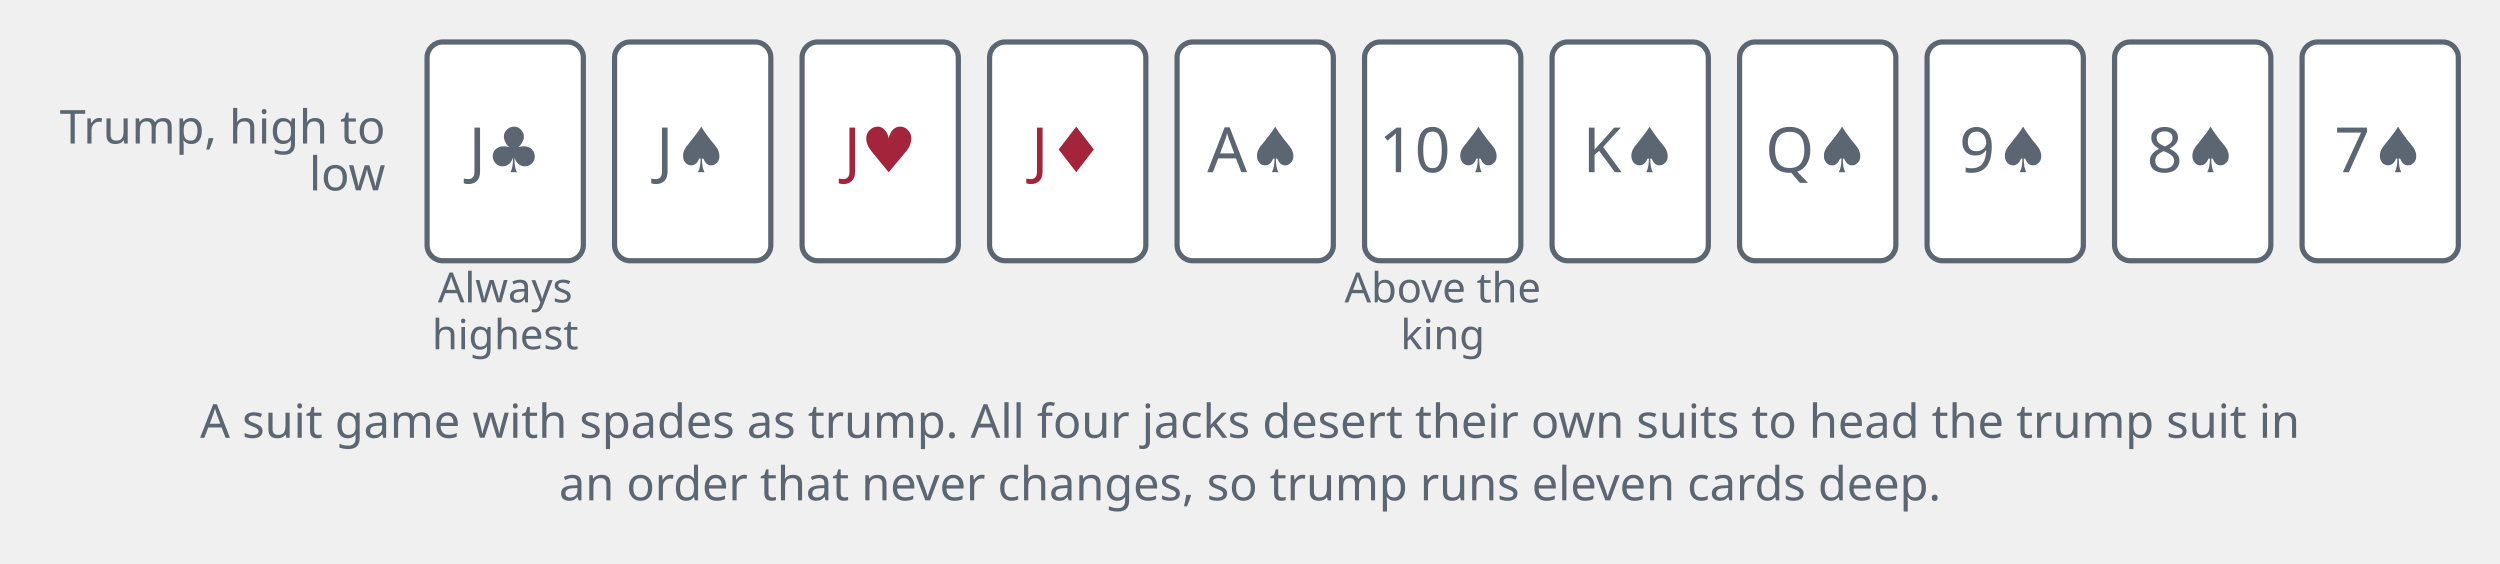
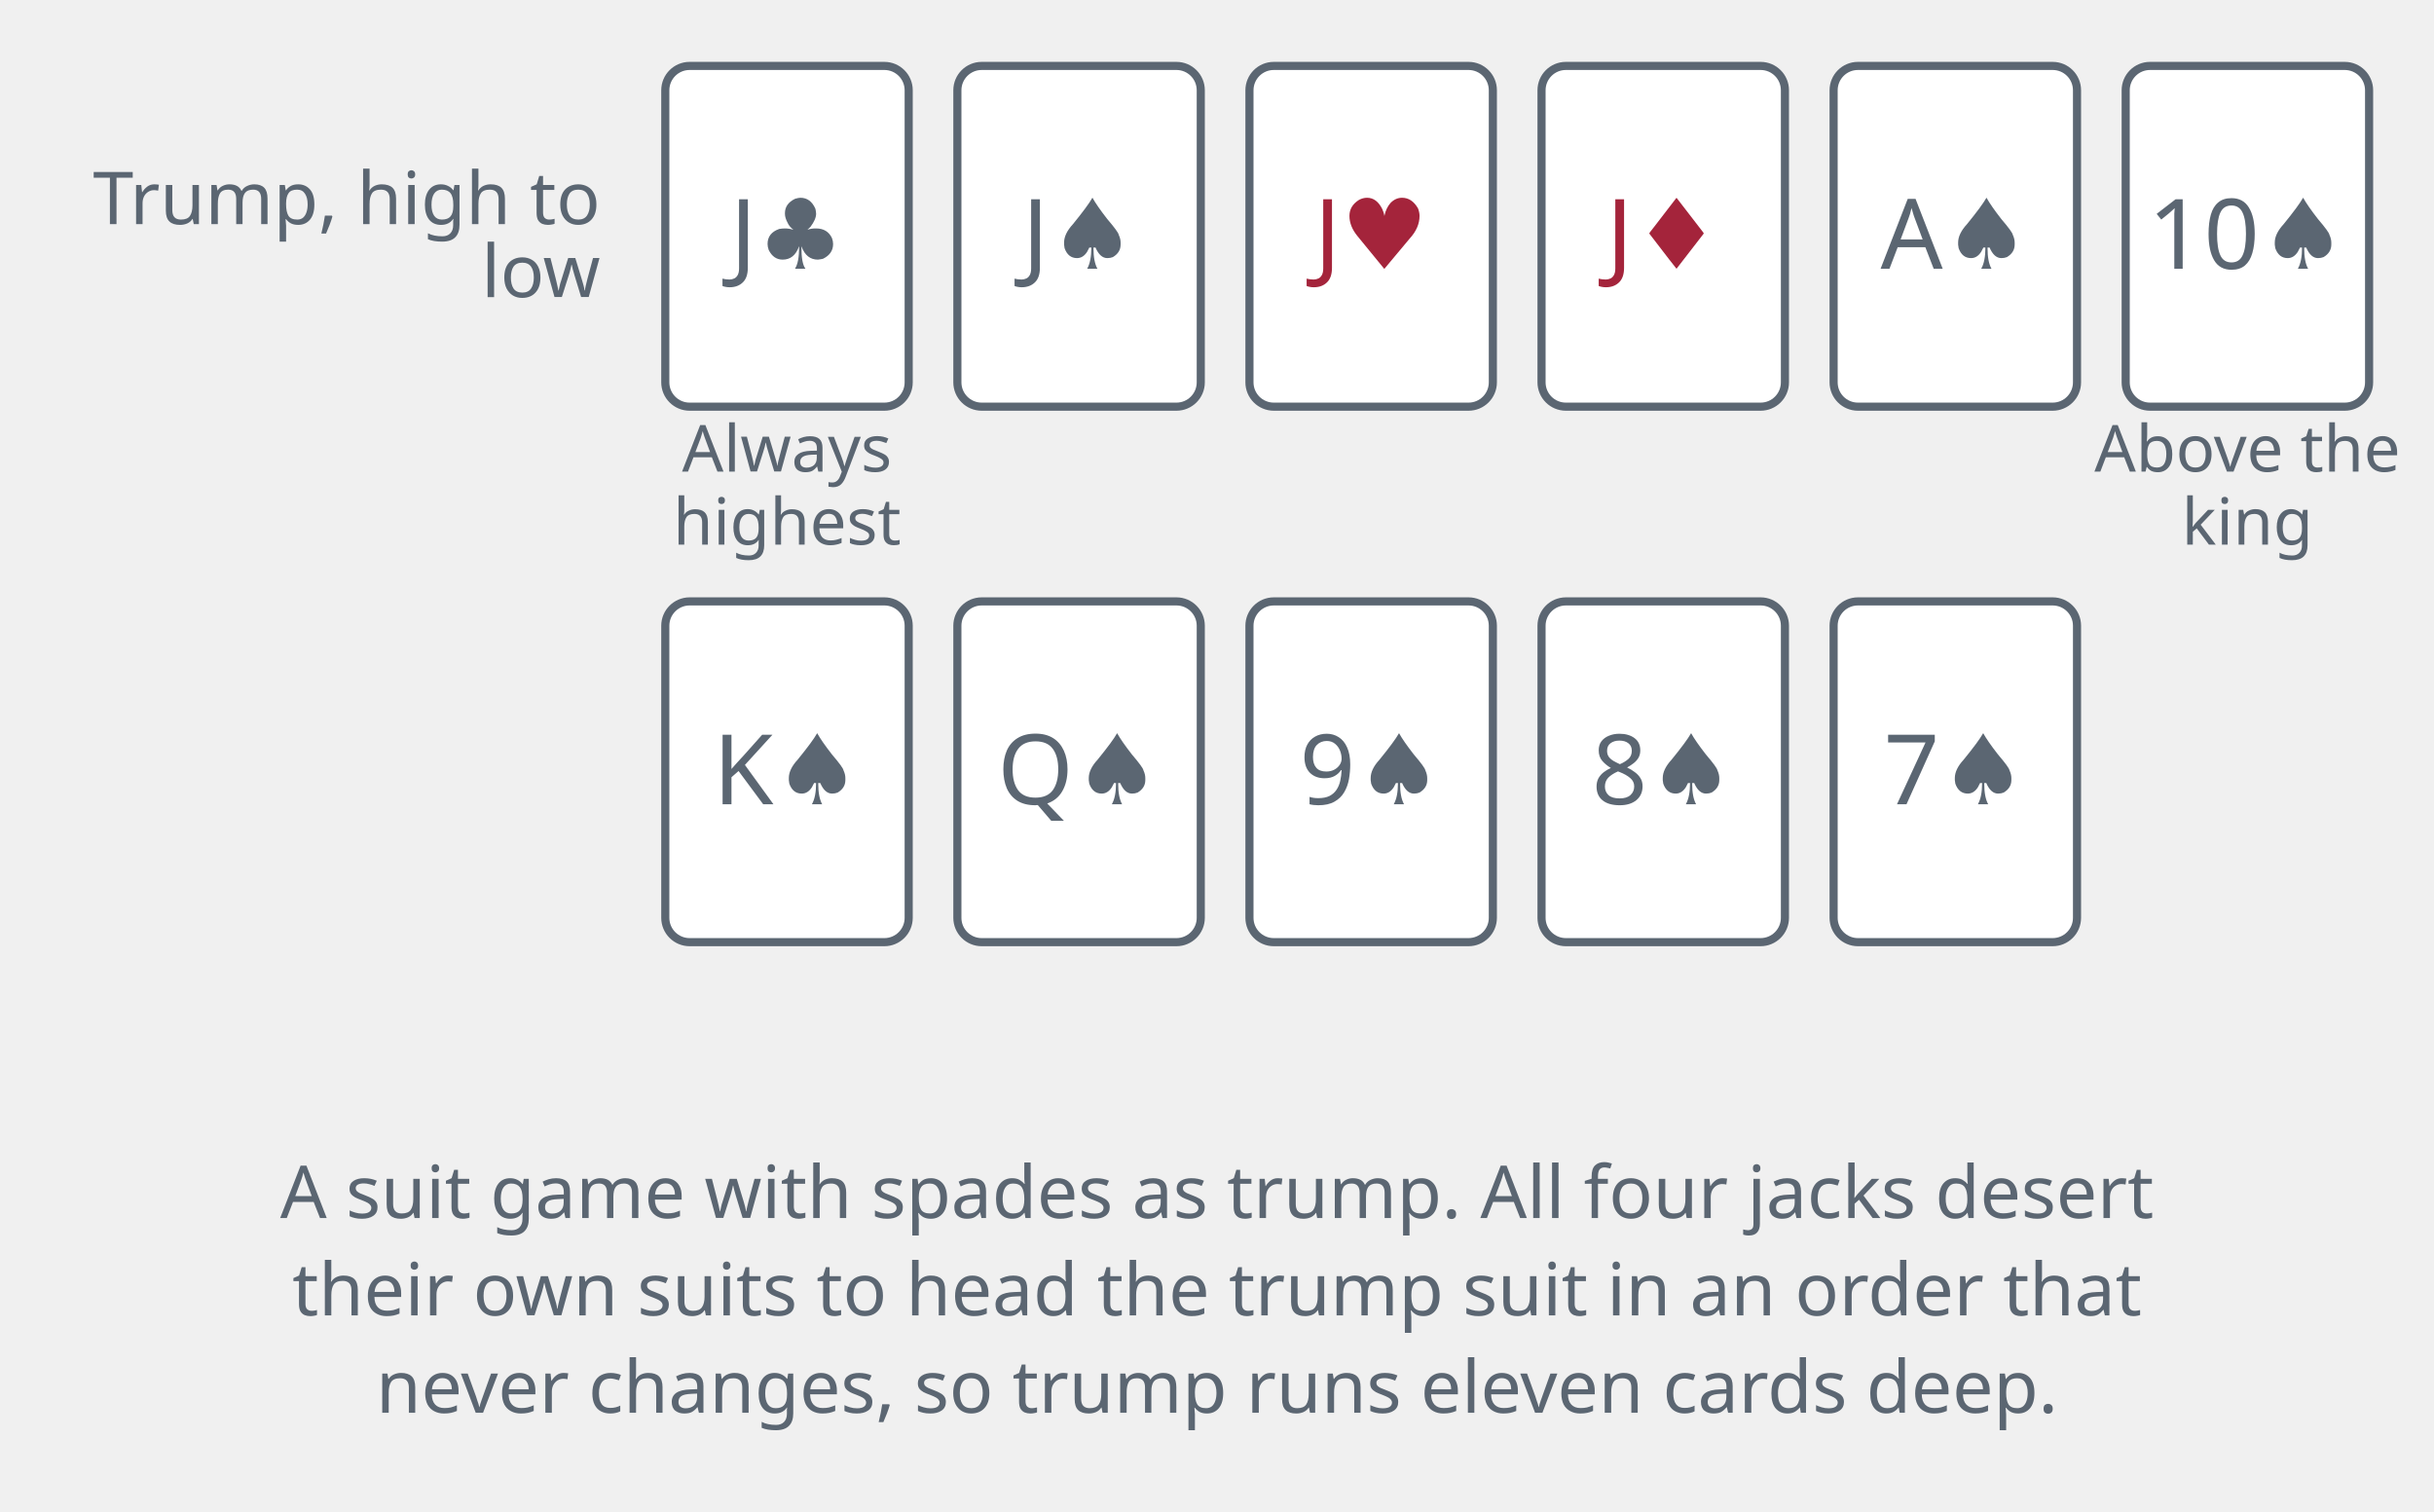
- <svg xmlns="http://www.w3.org/2000/svg" viewBox="0 0 480 108" width="768" height="173" role="img" aria-label="Skat: A suit game with spades as trump. All four jacks desert their own suits to head the trump suit in an order that never changes, so trump runs eleven cards deep.">
+ <svg xmlns="http://www.w3.org/2000/svg" viewBox="0 0 300 186" width="480" height="298" role="img" aria-label="Skat: A suit game with spades as trump. All four jacks desert their own suits to head the trump suit in an order that never changes, so trump runs eleven cards deep.">
  <rect x="82.0" y="8.0" width="30" height="42" rx="3" fill="#ffffff" stroke="#5b6672" stroke-width="1" />
  <text x="97.0" y="33.0" text-anchor="middle" font-family="system-ui, sans-serif" font-size="12" fill="#5b6672">J♣</text>
  <text x="97.0" y="58.0" text-anchor="middle" font-family="system-ui, sans-serif" font-size="8" fill="#5b6672">Always</text>
  <text x="97.0" y="67.0" text-anchor="middle" font-family="system-ui, sans-serif" font-size="8" fill="#5b6672">highest</text>
  <rect x="118.0" y="8.0" width="30" height="42" rx="3" fill="#ffffff" stroke="#5b6672" stroke-width="1" />
  <text x="133.0" y="33.0" text-anchor="middle" font-family="system-ui, sans-serif" font-size="12" fill="#5b6672">J♠</text>
  <rect x="154.0" y="8.0" width="30" height="42" rx="3" fill="#ffffff" stroke="#5b6672" stroke-width="1" />
  <text x="169.0" y="33.0" text-anchor="middle" font-family="system-ui, sans-serif" font-size="12" fill="#a4243b">J♥</text>
  <rect x="190.0" y="8.0" width="30" height="42" rx="3" fill="#ffffff" stroke="#5b6672" stroke-width="1" />
  <text x="205.0" y="33.0" text-anchor="middle" font-family="system-ui, sans-serif" font-size="12" fill="#a4243b">J♦</text>
  <rect x="226.0" y="8.0" width="30" height="42" rx="3" fill="#ffffff" stroke="#5b6672" stroke-width="1" />
  <text x="241.0" y="33.0" text-anchor="middle" font-family="system-ui, sans-serif" font-size="12" fill="#5b6672">A♠</text>
  <rect x="262.0" y="8.0" width="30" height="42" rx="3" fill="#ffffff" stroke="#5b6672" stroke-width="1" />
  <text x="277.0" y="33.0" text-anchor="middle" font-family="system-ui, sans-serif" font-size="12" fill="#5b6672">10♠</text>
  <text x="277.0" y="58.0" text-anchor="middle" font-family="system-ui, sans-serif" font-size="8" fill="#5b6672">Above the</text>
  <text x="277.0" y="67.0" text-anchor="middle" font-family="system-ui, sans-serif" font-size="8" fill="#5b6672">king</text>
-   <rect x="298.0" y="8.0" width="30" height="42" rx="3" fill="#ffffff" stroke="#5b6672" stroke-width="1" />
-   <text x="313.0" y="33.0" text-anchor="middle" font-family="system-ui, sans-serif" font-size="12" fill="#5b6672">K♠</text>
-   <rect x="334.0" y="8.0" width="30" height="42" rx="3" fill="#ffffff" stroke="#5b6672" stroke-width="1" />
-   <text x="349.0" y="33.0" text-anchor="middle" font-family="system-ui, sans-serif" font-size="12" fill="#5b6672">Q♠</text>
-   <rect x="370.0" y="8.0" width="30" height="42" rx="3" fill="#ffffff" stroke="#5b6672" stroke-width="1" />
-   <text x="385.0" y="33.0" text-anchor="middle" font-family="system-ui, sans-serif" font-size="12" fill="#5b6672">9♠</text>
-   <rect x="406.0" y="8.0" width="30" height="42" rx="3" fill="#ffffff" stroke="#5b6672" stroke-width="1" />
-   <text x="421.0" y="33.0" text-anchor="middle" font-family="system-ui, sans-serif" font-size="12" fill="#5b6672">8♠</text>
-   <rect x="442.0" y="8.0" width="30" height="42" rx="3" fill="#ffffff" stroke="#5b6672" stroke-width="1" />
-   <text x="457.0" y="33.0" text-anchor="middle" font-family="system-ui, sans-serif" font-size="12" fill="#5b6672">7♠</text>
+   <rect x="82.0" y="74.0" width="30" height="42" rx="3" fill="#ffffff" stroke="#5b6672" stroke-width="1" />
+   <text x="97.0" y="99.0" text-anchor="middle" font-family="system-ui, sans-serif" font-size="12" fill="#5b6672">K♠</text>
+   <rect x="118.0" y="74.0" width="30" height="42" rx="3" fill="#ffffff" stroke="#5b6672" stroke-width="1" />
+   <text x="133.0" y="99.0" text-anchor="middle" font-family="system-ui, sans-serif" font-size="12" fill="#5b6672">Q♠</text>
+   <rect x="154.0" y="74.0" width="30" height="42" rx="3" fill="#ffffff" stroke="#5b6672" stroke-width="1" />
+   <text x="169.0" y="99.0" text-anchor="middle" font-family="system-ui, sans-serif" font-size="12" fill="#5b6672">9♠</text>
+   <rect x="190.0" y="74.0" width="30" height="42" rx="3" fill="#ffffff" stroke="#5b6672" stroke-width="1" />
+   <text x="205.0" y="99.0" text-anchor="middle" font-family="system-ui, sans-serif" font-size="12" fill="#5b6672">8♠</text>
+   <rect x="226.0" y="74.0" width="30" height="42" rx="3" fill="#ffffff" stroke="#5b6672" stroke-width="1" />
+   <text x="241.0" y="99.0" text-anchor="middle" font-family="system-ui, sans-serif" font-size="12" fill="#5b6672">7♠</text>
  <text x="74.0" y="27.5" text-anchor="end" font-family="system-ui, sans-serif" font-size="9" fill="#5b6672">Trump, high to</text>
  <text x="74.0" y="36.5" text-anchor="end" font-family="system-ui, sans-serif" font-size="9" fill="#5b6672">low</text>
-   <text x="240.0" y="84.0" text-anchor="middle" font-family="system-ui, sans-serif" font-size="9" fill="#5b6672">A suit game with spades as trump. All four jacks desert their own suits to head the trump suit in</text>
-   <text x="240.0" y="96.0" text-anchor="middle" font-family="system-ui, sans-serif" font-size="9" fill="#5b6672">an order that never changes, so trump runs eleven cards deep.</text>
+   <text x="150.0" y="150.0" text-anchor="middle" font-family="system-ui, sans-serif" font-size="9" fill="#5b6672">A suit game with spades as trump. All four jacks desert</text>
+   <text x="150.0" y="162.0" text-anchor="middle" font-family="system-ui, sans-serif" font-size="9" fill="#5b6672">their own suits to head the trump suit in an order that</text>
+   <text x="150.0" y="174.0" text-anchor="middle" font-family="system-ui, sans-serif" font-size="9" fill="#5b6672">never changes, so trump runs eleven cards deep.</text>
</svg>
